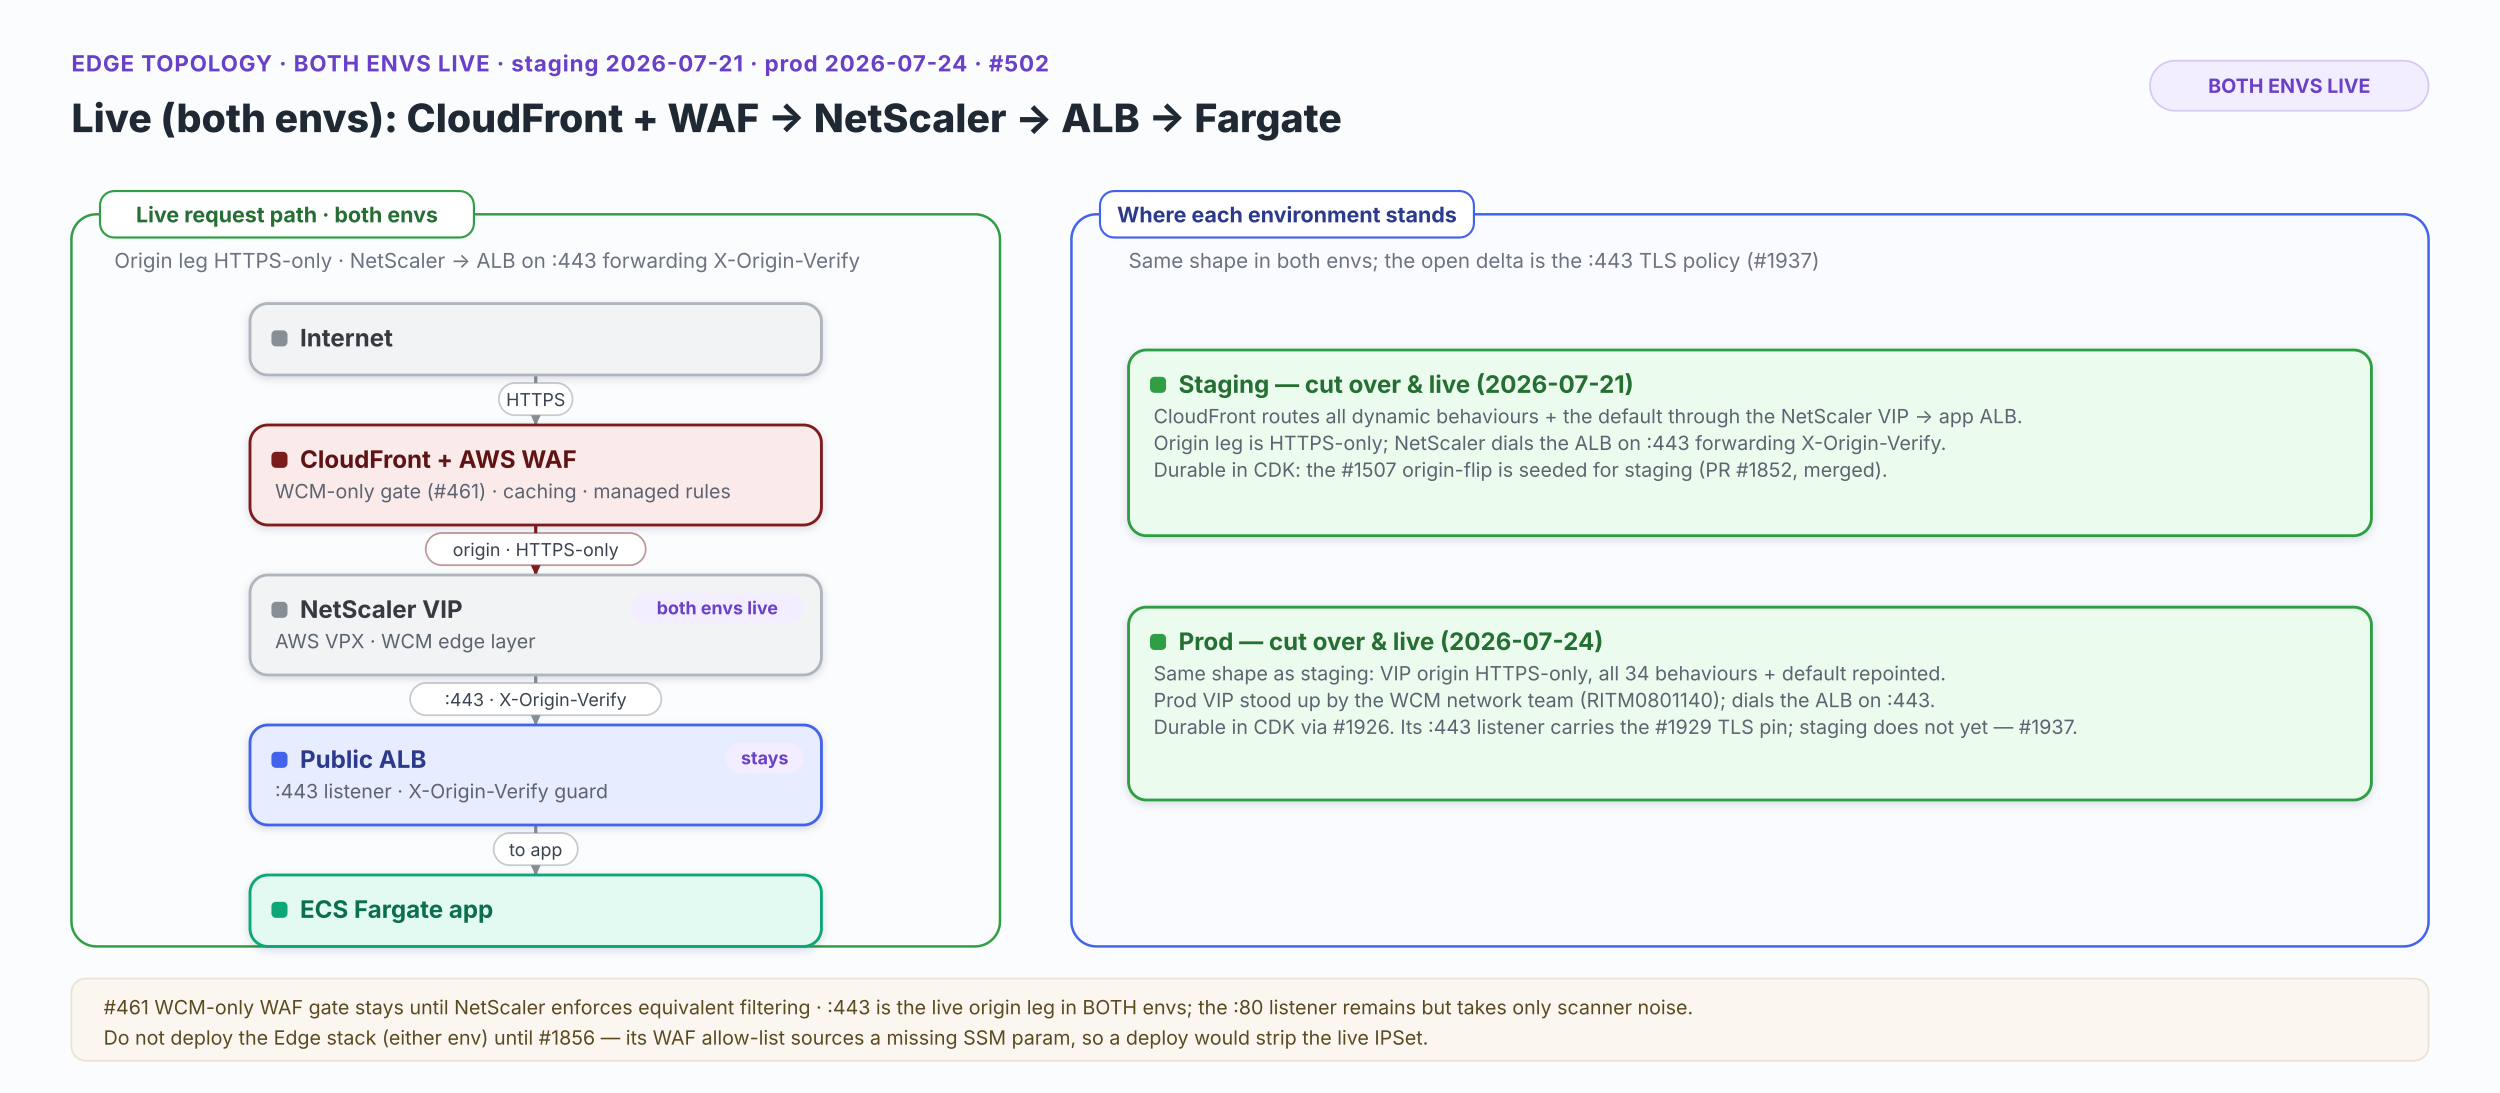
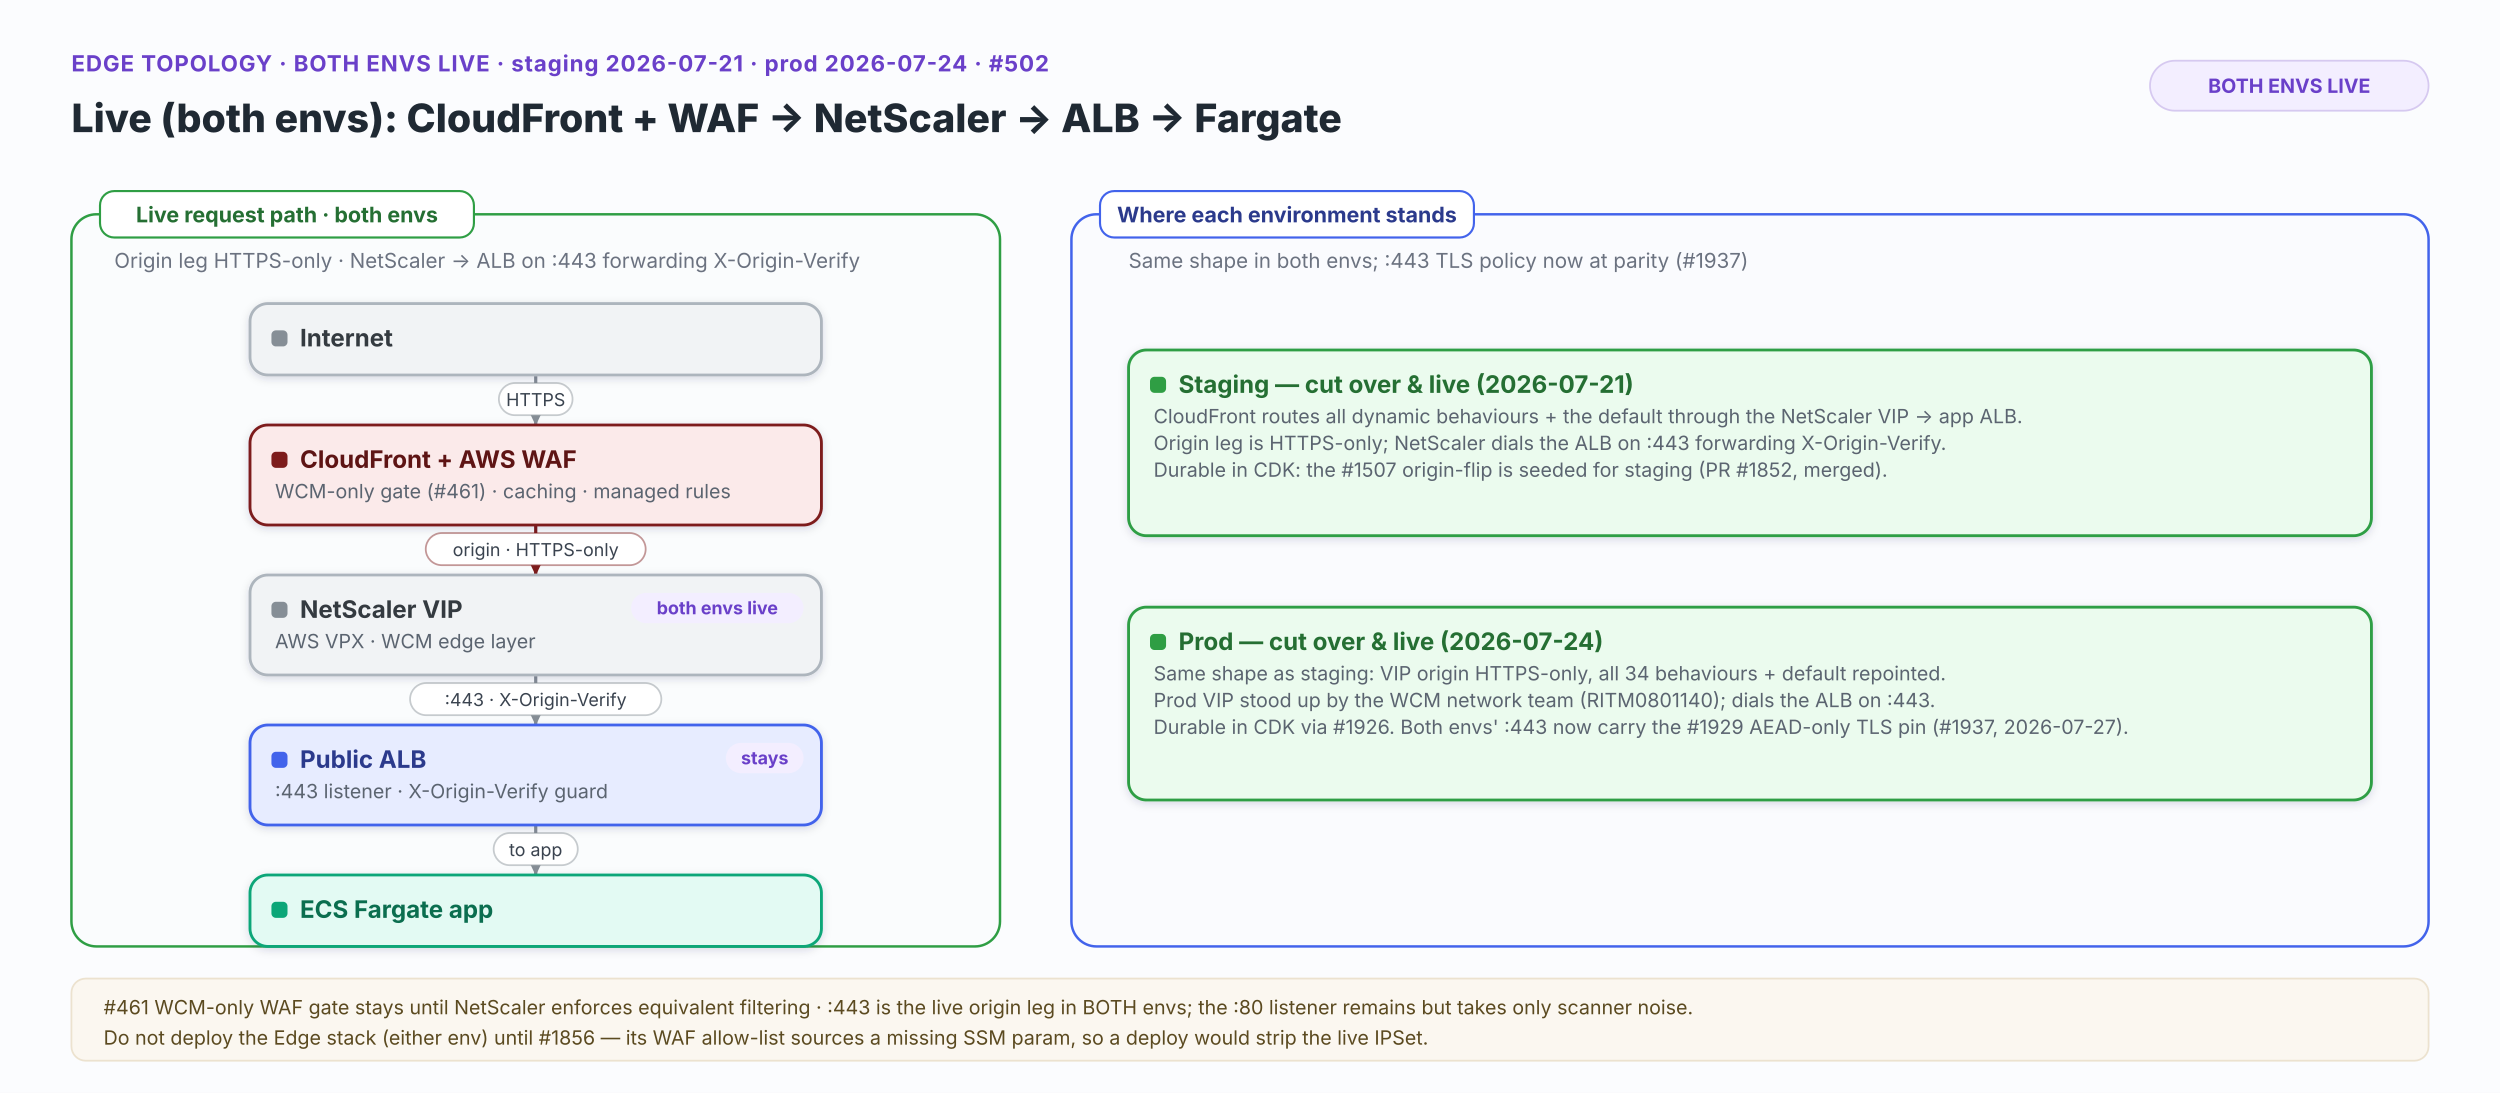
<svg xmlns="http://www.w3.org/2000/svg" viewBox="0 0 1400 612" width="1400" height="612" font-family="Inter,-apple-system,Segoe UI,Helvetica,Arial,sans-serif">
  <rect width="100%" height="100%" fill="#fbfcfe" />
  <defs>
    <filter id="sh" x="-25%" y="-25%" width="150%" height="150%">
      <feDropShadow dx="0" dy="1.4" stdDeviation="2.4" flood-color="#0b1f3a" flood-opacity="0.14" />
    </filter>
    <marker id="mGray" viewBox="0 0 10 10" refX="9" refY="5" markerWidth="9" markerHeight="9" markerUnits="userSpaceOnUse" orient="auto-start-reverse">
      <path d="M0.5,0.8 L9.4,5 L0.5,9.2 L3,5 Z" fill="#868e96" />
    </marker>
    <marker id="mMaroon" viewBox="0 0 10 10" refX="9" refY="5" markerWidth="9" markerHeight="9" markerUnits="userSpaceOnUse" orient="auto-start-reverse">
      <path d="M0.5,0.8 L9.4,5 L0.5,9.2 L3,5 Z" fill="#7d1c1c" />
    </marker>
    <marker id="mRed" viewBox="0 0 10 10" refX="9" refY="5" markerWidth="9" markerHeight="9" markerUnits="userSpaceOnUse" orient="auto-start-reverse">
      <path d="M0.5,0.8 L9.4,5 L0.5,9.2 L3,5 Z" fill="#e03131" />
    </marker>
    <marker id="mGreen" viewBox="0 0 10 10" refX="9" refY="5" markerWidth="9" markerHeight="9" markerUnits="userSpaceOnUse" orient="auto-start-reverse">
      <path d="M0.5,0.8 L9.4,5 L0.5,9.2 L3,5 Z" fill="#2f9e44" />
    </marker>
    <marker id="mIndigo" viewBox="0 0 10 10" refX="9" refY="5" markerWidth="9" markerHeight="9" markerUnits="userSpaceOnUse" orient="auto-start-reverse">
      <path d="M0.5,0.8 L9.4,5 L0.5,9.2 L3,5 Z" fill="#4263eb" />
    </marker>
    <marker id="mViolet" viewBox="0 0 10 10" refX="9" refY="5" markerWidth="9" markerHeight="9" markerUnits="userSpaceOnUse" orient="auto-start-reverse">
      <path d="M0.5,0.8 L9.4,5 L0.5,9.2 L3,5 Z" fill="#7048e8" />
    </marker>
    <marker id="mAmber" viewBox="0 0 10 10" refX="9" refY="5" markerWidth="9" markerHeight="9" markerUnits="userSpaceOnUse" orient="auto-start-reverse">
      <path d="M0.5,0.8 L9.4,5 L0.5,9.2 L3,5 Z" fill="#f08c00" />
    </marker>
    <marker id="mTeal" viewBox="0 0 10 10" refX="9" refY="5" markerWidth="9" markerHeight="9" markerUnits="userSpaceOnUse" orient="auto-start-reverse">
      <path d="M0.5,0.8 L9.4,5 L0.5,9.2 L3,5 Z" fill="#0ca678" />
    </marker>
  </defs>
  <rect x="40" y="120" width="520" height="410" rx="14" fill="#ebfbee" fill-opacity="0.05" stroke="#2f9e44" stroke-width="1.4" />
  <rect x="600" y="120" width="760" height="410" rx="14" fill="#e7ecff" fill-opacity="0.04" stroke="#4263eb" stroke-width="1.4" />
  <path d="M300,210 C300,246 300,202 300,238" fill="none" stroke="#868e96" stroke-width="1.8" stroke-linecap="round" marker-end="url(#mGray)" />
  <path d="M300,294 C300,330 300,286 300,322" fill="none" stroke="#7d1c1c" stroke-width="1.8" stroke-linecap="round" marker-end="url(#mMaroon)" />
  <path d="M300,378 C300,414 300,370 300,406" fill="none" stroke="#868e96" stroke-width="1.8" stroke-linecap="round" marker-end="url(#mGray)" />
  <path d="M300,462 C300,498 300,454 300,490" fill="none" stroke="#868e96" stroke-width="1.8" stroke-linecap="round" marker-end="url(#mGray)" />
  <rect x="279.375" y="214.5" width="41.25" height="18" rx="9" fill="#ffffff" stroke="#868e96" stroke-opacity="0.45" />
  <text x="300" y="227.4" font-size="10" fill="#3a434f" text-anchor="middle">HTTPS</text>
  <rect x="238.425" y="298.5" width="123.15" height="18" rx="9" fill="#ffffff" stroke="#7d1c1c" stroke-opacity="0.45" />
  <text x="300" y="311.4" font-size="10" fill="#3a434f" text-anchor="middle">origin · HTTPS-only</text>
  <rect x="229.65" y="382.5" width="140.7" height="18" rx="9" fill="#ffffff" stroke="#868e96" stroke-opacity="0.45" />
  <text x="300" y="395.4" font-size="10" fill="#3a434f" text-anchor="middle">:443 · X-Origin-Verify</text>
  <rect x="276.45" y="466.5" width="47.1" height="18" rx="9" fill="#ffffff" stroke="#868e96" stroke-opacity="0.45" />
  <text x="300" y="479.4" font-size="10" fill="#3a434f" text-anchor="middle">to app</text>
  <g>
    <rect x="56" y="107" width="209.4" height="26" rx="8" fill="#ffffff" stroke="#2f9e44" stroke-width="1.2" />
    <text x="160.7" y="124.5" font-size="12" font-weight="700" fill="#256f33" text-anchor="middle">Live request path · both envs</text>
  </g>
  <g>
    <rect x="616" y="107" width="209.4" height="26" rx="8" fill="#ffffff" stroke="#4263eb" stroke-width="1.2" />
    <text x="720.7" y="124.5" font-size="12" font-weight="700" fill="#2b3a8c" text-anchor="middle">Where each environment stands</text>
  </g>
  <text x="40" y="40" font-size="12.5" font-weight="700" fill="#6a40c9" letter-spacing="0.5">EDGE TOPOLOGY · BOTH ENVS LIVE · staging 2026-07-21 · prod 2026-07-24 · #502</text>
  <text x="40" y="74" font-size="22" font-weight="800" fill="#1f2933">Live (both envs): CloudFront + WAF → NetScaler → ALB → Fargate</text>
  <rect x="1204" y="34" width="156" height="28" rx="14" fill="#f3eeff" stroke="#d6c9f0" />
  <text x="1282" y="52" font-size="11" font-weight="700" fill="#6a40c9" text-anchor="middle">BOTH ENVS LIVE</text>
  <text x="64" y="150" font-size="11.5" fill="#6b7280">Origin leg HTTPS-only · NetScaler → ALB on :443 forwarding X-Origin-Verify</text>
-   <text x="632" y="150" font-size="11.5" fill="#6b7280">Same shape in both envs; the open delta is the :443 TLS policy (#1937)</text>
+   <text x="632" y="150" font-size="11.5" fill="#6b7280">Same shape in both envs; :443 TLS policy now at parity (#1937)</text>
  <rect x="40" y="548" width="1320" height="46" rx="8" fill="#fbf7f0" stroke="#ece2cf" />
  <text x="58" y="568" font-size="11" fill="#5b4a20">#461 WCM-only WAF gate stays until NetScaler enforces equivalent filtering · :443 is the live origin leg in BOTH envs; the :80 listener remains but takes only scanner noise.</text>
  <text x="58" y="585" font-size="11" fill="#5b4a20">Do not deploy the Edge stack (either env) until #1856 — its WAF allow-list sources a missing SSM param, so a deploy would strip the live IPSet.</text>
  <g>
    <rect x="140" y="170" width="320" height="40" rx="10" fill="#f1f3f5" stroke="#adb5bd" stroke-width="1.6" filter="url(#sh)" />
    <rect x="152" y="185" width="9" height="9" rx="2.5" fill="#868e96" />
    <text x="168" y="194" font-size="13.5" font-weight="700" fill="#343a40">Internet</text>
  </g>
  <g>
    <rect x="140" y="238" width="320" height="56" rx="10" fill="#fbeaea" stroke="#7d1c1c" stroke-width="1.6" filter="url(#sh)" />
    <rect x="152" y="253" width="9" height="9" rx="2.5" fill="#7d1c1c" />
    <text x="168" y="262" font-size="13.5" font-weight="700" fill="#5e1414">CloudFront + AWS WAF</text>
    <text x="154" y="279" font-size="11" fill="#5b6470">WCM-only gate (#461) · caching · managed rules</text>
  </g>
  <g>
    <rect x="140" y="322" width="320" height="56" rx="10" fill="#f1f3f5" stroke="#adb5bd" stroke-width="1.6" filter="url(#sh)" />
    <rect x="152" y="337" width="9" height="9" rx="2.5" fill="#868e96" />
    <text x="168" y="346" font-size="13.5" font-weight="700" fill="#343a40">NetScaler VIP</text>
    <text x="154" y="363" font-size="11" fill="#5b6470">AWS VPX · WCM edge layer</text>
    <rect x="353.4" y="332" width="96.6" height="17" rx="8.5" fill="#f3eeff" />
    <text x="401.7" y="344" font-size="10" font-weight="700" fill="#6a40c9" text-anchor="middle">both envs live</text>
  </g>
  <g>
    <rect x="140" y="406" width="320" height="56" rx="10" fill="#e7ecff" stroke="#4263eb" stroke-width="1.6" filter="url(#sh)" />
    <rect x="152" y="421" width="9" height="9" rx="2.5" fill="#4263eb" />
    <text x="168" y="430" font-size="13.5" font-weight="700" fill="#2b3a8c">Public ALB</text>
    <text x="154" y="447" font-size="11" fill="#5b6470">:443 listener · X-Origin-Verify guard</text>
    <rect x="406.5" y="416" width="43.5" height="17" rx="8.5" fill="#f3eeff" />
    <text x="428.25" y="428" font-size="10" font-weight="700" fill="#6a40c9" text-anchor="middle">stays</text>
  </g>
  <g>
    <rect x="140" y="490" width="320" height="40" rx="10" fill="#e3faf3" stroke="#0ca678" stroke-width="1.6" filter="url(#sh)" />
    <rect x="152" y="505" width="9" height="9" rx="2.5" fill="#0ca678" />
    <text x="168" y="514" font-size="13.5" font-weight="700" fill="#0b6e4f">ECS Fargate app</text>
  </g>
  <g>
    <rect x="632" y="196" width="696" height="104" rx="10" fill="#ebfbee" stroke="#2f9e44" stroke-width="1.6" filter="url(#sh)" />
    <rect x="644" y="211" width="9" height="9" rx="2.5" fill="#2f9e44" />
    <text x="660" y="220" font-size="13.5" font-weight="700" fill="#256f33">Staging — cut over &amp; live (2026-07-21)</text>
    <text x="646" y="237" font-size="11" fill="#5b6470">CloudFront routes all dynamic behaviours + the default through the NetScaler VIP → app ALB.</text>
    <text x="646" y="252" font-size="11" fill="#5b6470">Origin leg is HTTPS-only; NetScaler dials the ALB on :443 forwarding X-Origin-Verify.</text>
    <text x="646" y="267" font-size="11" fill="#5b6470">Durable in CDK: the #1507 origin-flip is seeded for staging (PR #1852, merged).</text>
  </g>
  <g>
    <rect x="632" y="340" width="696" height="108" rx="10" fill="#ebfbee" stroke="#2f9e44" stroke-width="1.6" filter="url(#sh)" />
    <rect x="644" y="355" width="9" height="9" rx="2.5" fill="#2f9e44" />
    <text x="660" y="364" font-size="13.5" font-weight="700" fill="#256f33">Prod — cut over &amp; live (2026-07-24)</text>
    <text x="646" y="381" font-size="11" fill="#5b6470">Same shape as staging: VIP origin HTTPS-only, all 34 behaviours + default repointed.</text>
    <text x="646" y="396" font-size="11" fill="#5b6470">Prod VIP stood up by the WCM network team (RITM0801140); dials the ALB on :443.</text>
-     <text x="646" y="411" font-size="11" fill="#5b6470">Durable in CDK via #1926. Its :443 listener carries the #1929 TLS pin; staging does not yet — #1937.</text>
+     <text x="646" y="411" font-size="11" fill="#5b6470">Durable in CDK via #1926. Both envs' :443 now carry the #1929 AEAD-only TLS pin (#1937, 2026-07-27).</text>
  </g>
</svg>
